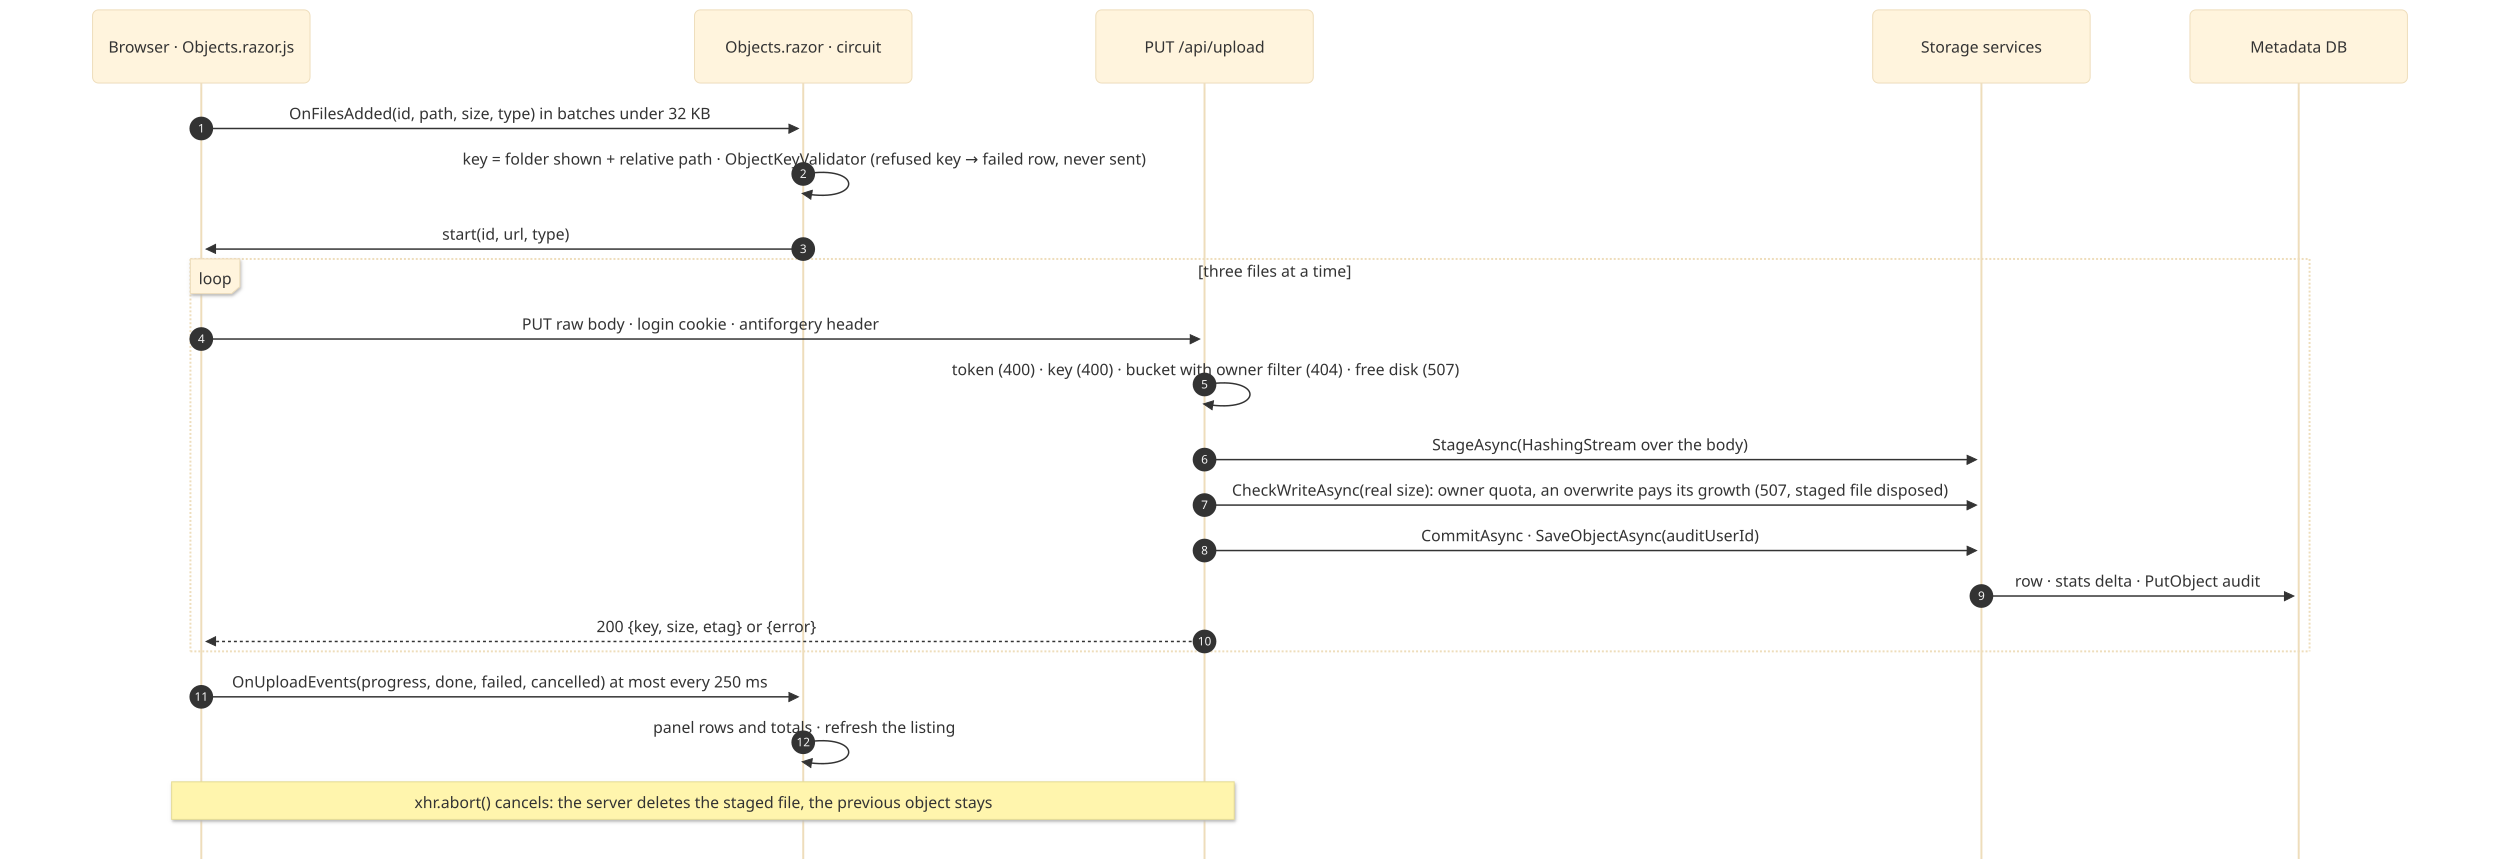
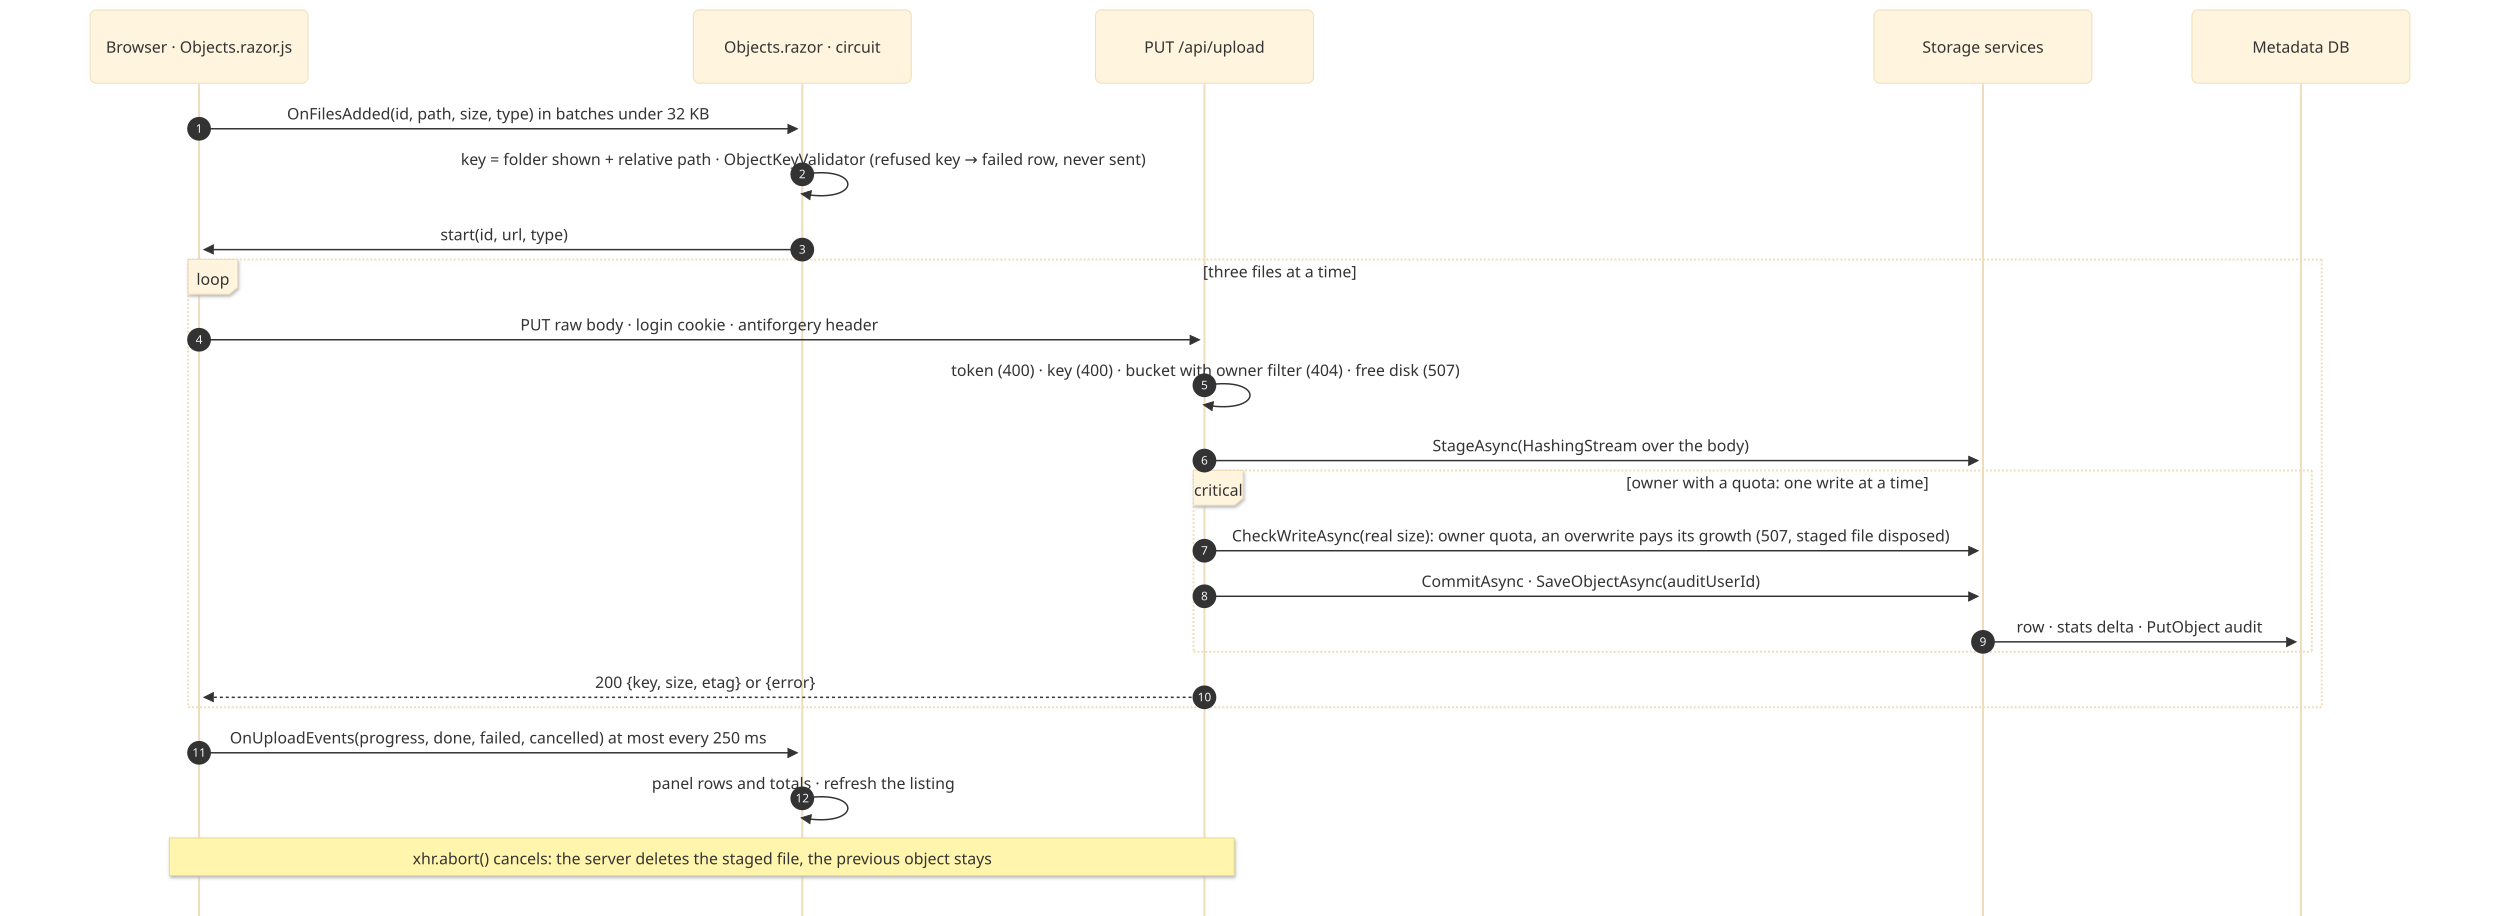
- <svg xmlns="http://www.w3.org/2000/svg" id="my-svg" width="2442" height="839" viewBox="-50 -10 2442 869" role="graphics-document document" aria-roledescription="sequence" style="background-color: white;">
+ <svg xmlns="http://www.w3.org/2000/svg" id="my-svg" width="2442" height="894" viewBox="-50 -10 2442 924" role="graphics-document document" aria-roledescription="sequence" style="background-color: white;">
  <g>
    <line id="actor4" x1="2232" y1="74" x2="2232" y2="2000" class="actor-line 200" stroke-width="0.5px" stroke="#999" name="DB" data-et="life-line" data-id="DB" />
    <g id="root-4" data-look="neo" data-et="participant" data-type="participant" data-id="DB">
      <rect x="2122" y="0" fill="#eaeaea" stroke="#666" width="220" height="74" name="DB" rx="6" ry="6" class="actor actor-top" data-look="neo" filter="url(#my-svg-drop-shadow)" />
      <text x="2232" y="37" dominant-baseline="central" alignment-baseline="central" class="actor actor-box" style="text-anchor: middle; font-size: 16px; font-weight: 400; font-family: system-ui, sans-serif;">
        <tspan x="2232" dy="0">Metadata DB</tspan>
      </text>
    </g>
  </g>
  <g>
    <line id="actor3" x1="1911" y1="74" x2="1911" y2="2000" class="actor-line 200" stroke-width="0.5px" stroke="#999" name="S" data-et="life-line" data-id="S" />
    <g id="root-3" data-look="neo" data-et="participant" data-type="participant" data-id="S">
      <rect x="1801" y="0" fill="#eaeaea" stroke="#666" width="220" height="74" name="S" rx="6" ry="6" class="actor actor-top" data-look="neo" filter="url(#my-svg-drop-shadow)" />
      <text x="1911" y="37" dominant-baseline="central" alignment-baseline="central" class="actor actor-box" style="text-anchor: middle; font-size: 16px; font-weight: 400; font-family: system-ui, sans-serif;">
        <tspan x="1911" dy="0">Storage services</tspan>
      </text>
    </g>
  </g>
  <g>
    <line id="actor2" x1="1125" y1="74" x2="1125" y2="2000" class="actor-line 200" stroke-width="0.5px" stroke="#999" name="U" data-et="life-line" data-id="U" />
    <g id="root-2" data-look="neo" data-et="participant" data-type="participant" data-id="U">
      <rect x="1015" y="0" fill="#eaeaea" stroke="#666" width="220" height="74" name="U" rx="6" ry="6" class="actor actor-top" data-look="neo" filter="url(#my-svg-drop-shadow)" />
      <text x="1125" y="37" dominant-baseline="central" alignment-baseline="central" class="actor actor-box" style="text-anchor: middle; font-size: 16px; font-weight: 400; font-family: system-ui, sans-serif;">
        <tspan x="1125" dy="0">PUT /api/upload</tspan>
      </text>
    </g>
  </g>
  <g>
    <line id="actor1" x1="719" y1="74" x2="719" y2="2000" class="actor-line 200" stroke-width="0.5px" stroke="#999" name="P" data-et="life-line" data-id="P" />
    <g id="root-1" data-look="neo" data-et="participant" data-type="participant" data-id="P">
      <rect x="609" y="0" fill="#eaeaea" stroke="#666" width="220" height="74" name="P" rx="6" ry="6" class="actor actor-top" data-look="neo" filter="url(#my-svg-drop-shadow)" />
      <text x="719" y="37" dominant-baseline="central" alignment-baseline="central" class="actor actor-box" style="text-anchor: middle; font-size: 16px; font-weight: 400; font-family: system-ui, sans-serif;">
        <tspan x="719" dy="0">Objects.razor · circuit</tspan>
      </text>
    </g>
  </g>
  <g>
    <line id="actor0" x1="110" y1="74" x2="110" y2="2000" class="actor-line 200" stroke-width="0.5px" stroke="#999" name="B" data-et="life-line" data-id="B" />
    <g id="root-0" data-look="neo" data-et="participant" data-type="participant" data-id="B">
      <rect x="0" y="0" fill="#eaeaea" stroke="#666" width="220" height="74" name="B" rx="6" ry="6" class="actor actor-top" data-look="neo" filter="url(#my-svg-drop-shadow)" />
      <text x="110" y="37" dominant-baseline="central" alignment-baseline="central" class="actor actor-box" style="text-anchor: middle; font-size: 16px; font-weight: 400; font-family: system-ui, sans-serif;">
        <tspan x="110" dy="0">Browser · Objects.razor.js</tspan>
      </text>
    </g>
  </g>
  <style>#my-svg{font-size:16px;fill:#333;}@keyframes edge-animation-frame{from{stroke-dashoffset:0;}}@keyframes dash{to{stroke-dashoffset:0;}}#my-svg .edge-animation-slow{stroke-dasharray:9,5!important;stroke-dashoffset:900;animation:dash 50s linear infinite;stroke-linecap:round;}#my-svg .edge-animation-fast{stroke-dasharray:9,5!important;stroke-dashoffset:900;animation:dash 20s linear infinite;stroke-linecap:round;}#my-svg .error-icon{fill:hsl(220.588, 100%, 98.333%);}#my-svg .error-text{fill:rgb(8.5, 5.75, 0);stroke:rgb(8.5, 5.75, 0);}#my-svg .edge-thickness-normal{stroke-width:1px;}#my-svg .edge-thickness-thick{stroke-width:3.5px;}#my-svg .edge-pattern-solid{stroke-dasharray:0;}#my-svg .edge-thickness-invisible{stroke-width:0;fill:none;}#my-svg .edge-pattern-dashed{stroke-dasharray:3;}#my-svg .edge-pattern-dotted{stroke-dasharray:2;}#my-svg .marker{fill:#0b0b0b;stroke:#0b0b0b;}#my-svg .marker.cross{stroke:#0b0b0b;}#my-svg svg{font-size:16px;}#my-svg p{margin:0;}#my-svg .actor{stroke:hsl(40.588, 60%, 83.333%);fill:#fff4dd;stroke-width:1;}#my-svg rect.actor.outer-path[data-look="neo"]{filter:drop-shadow( 1px 2px 2px rgba(185,185,185,1));}#my-svg rect.note[data-look="neo"]{stroke:hsl(52.683, 60%, 73.922%);fill:#fff5ad;filter:drop-shadow( 1px 2px 2px rgba(185,185,185,1));}#my-svg text.actor&gt;tspan{fill:#333;stroke:none;}#my-svg .actor-line{stroke:hsl(40.588, 60%, 83.333%);}#my-svg .innerArc{stroke-width:1.5;stroke-dasharray:none;}#my-svg .messageLine0{stroke-width:1.5;stroke-dasharray:none;stroke:#333;}#my-svg .messageLine1{stroke-width:1.5;stroke-dasharray:2,2;stroke:#333;}#my-svg [id$="-arrowhead"] path{fill:#333;stroke:#333;}#my-svg .sequenceNumber{fill:#f4f4f4;}#my-svg [id$="-sequencenumber"]{fill:#333;}#my-svg [id$="-crosshead"] path{fill:#333;stroke:#333;}#my-svg .messageText{fill:#333;stroke:none;}#my-svg .labelBox{stroke:hsl(40.588, 60%, 83.333%);fill:#fff4dd;filter:drop-shadow( 1px 2px 2px rgba(185,185,185,1));}#my-svg .labelText,#my-svg .labelText&gt;tspan{fill:#333;stroke:none;}#my-svg .loopText,#my-svg .loopText&gt;tspan{fill:#333;stroke:none;}#my-svg .sectionTitle,#my-svg .sectionTitle&gt;tspan{fill:#333;stroke:none;}#my-svg .loopLine{stroke-width:2px;stroke-dasharray:2,2;stroke:hsl(40.588, 60%, 83.333%);fill:hsl(40.588, 60%, 83.333%);}#my-svg .note{stroke:hsl(52.683, 60%, 73.922%);fill:#fff5ad;}#my-svg .noteText,#my-svg .noteText&gt;tspan{fill:#333;stroke:none;}#my-svg .activation0{fill:hsl(-79.412, 100%, 93.333%);stroke:hsl(-79.412, 100%, 83.333%);}#my-svg .activation1{fill:hsl(-79.412, 100%, 93.333%);stroke:hsl(-79.412, 100%, 83.333%);}#my-svg .activation2{fill:hsl(-79.412, 100%, 93.333%);stroke:hsl(-79.412, 100%, 83.333%);}#my-svg .actorPopupMenu{position:absolute;}#my-svg .actorPopupMenuPanel{position:absolute;fill:#fff4dd;box-shadow:0px 8px 16px 0px rgba(0,0,0,0.2);filter:drop-shadow(3px 5px 2px rgb(0 0 0 / 0.4));}#my-svg .actor-man circle,#my-svg line{fill:#fff4dd;stroke-width:2px;}#my-svg g rect.rect{filter:drop-shadow( 1px 2px 2px rgba(185,185,185,1));stroke:hsl(40.588, 60%, 83.333%);}#my-svg .node .neo-node{stroke:hsl(40.588, 60%, 83.333%);}#my-svg [data-look="neo"].node rect,#my-svg [data-look="neo"].cluster rect,#my-svg [data-look="neo"].node polygon{stroke:url(#my-svg-gradient);filter:drop-shadow( 1px 2px 2px rgba(185,185,185,1));}#my-svg [data-look="neo"].swimlane.cluster rect{filter:none;}#my-svg [data-look="neo"].node path{stroke:url(#my-svg-gradient);stroke-width:1px;}#my-svg [data-look="neo"].node .outer-path{filter:drop-shadow( 1px 2px 2px rgba(185,185,185,1));}#my-svg [data-look="neo"].node .neo-line path{stroke:hsl(40.588, 60%, 83.333%);filter:none;}#my-svg [data-look="neo"].node circle{stroke:url(#my-svg-gradient);filter:drop-shadow( 1px 2px 2px rgba(185,185,185,1));}#my-svg [data-look="neo"].node circle .state-start{fill:#000000;}#my-svg [data-look="neo"].icon-shape .icon{fill:url(#my-svg-gradient);filter:drop-shadow( 1px 2px 2px rgba(185,185,185,1));}#my-svg [data-look="neo"].icon-shape .icon-neo path{stroke:url(#my-svg-gradient);filter:drop-shadow( 1px 2px 2px rgba(185,185,185,1));}#my-svg :root{--mermaid-font-family:system-ui,sans-serif;}</style>
  <g />
  <defs>
    <symbol id="my-svg-computer" width="24" height="24">
      <path transform="scale(.5)" d="M2 2v13h20v-13h-20zm18 11h-16v-9h16v9zm-10.228 6l.466-1h3.524l.467 1h-4.457zm14.228 3h-24l2-6h2.104l-1.33 4h18.45l-1.297-4h2.073l2 6zm-5-10h-14v-7h14v7z" />
    </symbol>
  </defs>
  <defs>
    <symbol id="my-svg-database" fill-rule="evenodd" clip-rule="evenodd">
      <path transform="scale(.5)" d="M12.258.001l.256.004.255.005.253.008.251.01.249.012.247.015.246.016.242.019.241.02.239.023.236.024.233.027.231.028.229.031.225.032.223.034.22.036.217.038.214.04.211.041.208.043.205.045.201.046.198.048.194.05.191.051.187.053.183.054.18.056.175.057.172.059.168.06.163.061.16.063.155.064.15.066.074.033.073.033.071.034.07.034.069.035.068.035.067.035.066.035.064.036.064.036.062.036.06.036.06.037.058.037.058.037.055.038.055.038.053.038.052.038.051.039.05.039.048.039.047.039.045.04.044.04.043.04.041.04.04.041.039.041.037.041.036.041.034.041.033.042.032.042.03.042.029.042.027.042.026.043.024.043.023.043.021.043.02.043.018.044.017.043.015.044.013.044.012.044.011.045.009.044.007.045.006.045.004.045.002.045.001.045v17l-.001.045-.002.045-.004.045-.006.045-.007.045-.009.044-.011.045-.012.044-.013.044-.015.044-.017.043-.018.044-.02.043-.021.043-.023.043-.024.043-.026.043-.027.042-.029.042-.03.042-.032.042-.033.042-.034.041-.036.041-.037.041-.039.041-.04.041-.041.04-.043.04-.044.04-.045.04-.047.039-.048.039-.05.039-.051.039-.052.038-.053.038-.055.038-.055.038-.058.037-.058.037-.06.037-.06.036-.062.036-.064.036-.064.036-.066.035-.067.035-.068.035-.069.035-.07.034-.071.034-.073.033-.074.033-.15.066-.155.064-.16.063-.163.061-.168.06-.172.059-.175.057-.18.056-.183.054-.187.053-.191.051-.194.05-.198.048-.201.046-.205.045-.208.043-.211.041-.214.04-.217.038-.22.036-.223.034-.225.032-.229.031-.231.028-.233.027-.236.024-.239.023-.241.02-.242.019-.246.016-.247.015-.249.012-.251.01-.253.008-.255.005-.256.004-.258.001-.258-.001-.256-.004-.255-.005-.253-.008-.251-.01-.249-.012-.247-.015-.245-.016-.243-.019-.241-.02-.238-.023-.236-.024-.234-.027-.231-.028-.228-.031-.226-.032-.223-.034-.22-.036-.217-.038-.214-.04-.211-.041-.208-.043-.204-.045-.201-.046-.198-.048-.195-.05-.19-.051-.187-.053-.184-.054-.179-.056-.176-.057-.172-.059-.167-.06-.164-.061-.159-.063-.155-.064-.151-.066-.074-.033-.072-.033-.072-.034-.07-.034-.069-.035-.068-.035-.067-.035-.066-.035-.064-.036-.063-.036-.062-.036-.061-.036-.06-.037-.058-.037-.057-.037-.056-.038-.055-.038-.053-.038-.052-.038-.051-.039-.049-.039-.049-.039-.046-.039-.046-.04-.044-.04-.043-.04-.041-.04-.04-.041-.039-.041-.037-.041-.036-.041-.034-.041-.033-.042-.032-.042-.03-.042-.029-.042-.027-.042-.026-.043-.024-.043-.023-.043-.021-.043-.02-.043-.018-.044-.017-.043-.015-.044-.013-.044-.012-.044-.011-.045-.009-.044-.007-.045-.006-.045-.004-.045-.002-.045-.001-.045v-17l.001-.045.002-.045.004-.045.006-.045.007-.045.009-.044.011-.045.012-.044.013-.044.015-.044.017-.043.018-.044.02-.043.021-.043.023-.043.024-.043.026-.043.027-.042.029-.042.03-.042.032-.042.033-.042.034-.041.036-.041.037-.041.039-.041.04-.041.041-.04.043-.04.044-.04.046-.04.046-.039.049-.039.049-.039.051-.039.052-.038.053-.038.055-.038.056-.038.057-.037.058-.037.06-.037.061-.036.062-.036.063-.036.064-.036.066-.035.067-.035.068-.035.069-.035.07-.034.072-.034.072-.033.074-.033.151-.066.155-.064.159-.063.164-.061.167-.06.172-.059.176-.057.179-.056.184-.054.187-.053.19-.051.195-.05.198-.048.201-.046.204-.045.208-.043.211-.041.214-.04.217-.038.22-.036.223-.034.226-.032.228-.031.231-.028.234-.027.236-.024.238-.023.241-.02.243-.019.245-.016.247-.015.249-.012.251-.01.253-.008.255-.005.256-.004.258-.001.258.001zm-9.258 20.499v.01l.001.021.003.021.004.022.005.021.006.022.007.022.009.023.01.022.011.023.012.023.013.023.015.023.016.024.017.023.018.024.019.024.021.024.022.025.023.024.024.025.052.049.056.05.061.051.066.051.07.051.075.051.079.052.084.052.088.052.092.052.097.052.102.051.105.052.11.052.114.051.119.051.123.051.127.05.131.05.135.05.139.048.144.049.147.047.152.047.155.047.16.045.163.045.167.043.171.043.176.041.178.041.183.039.187.039.19.037.194.035.197.035.202.033.204.031.209.03.212.029.216.027.219.025.222.024.226.021.23.02.233.018.236.016.24.015.243.012.246.01.249.008.253.005.256.004.259.001.26-.001.257-.004.254-.005.25-.008.247-.011.244-.012.241-.014.237-.016.233-.018.231-.021.226-.021.224-.024.22-.026.216-.027.212-.028.21-.031.205-.031.202-.034.198-.034.194-.036.191-.037.187-.039.183-.04.179-.04.175-.042.172-.043.168-.044.163-.045.16-.046.155-.046.152-.047.148-.048.143-.049.139-.049.136-.05.131-.05.126-.05.123-.051.118-.052.114-.051.11-.052.106-.052.101-.052.096-.052.092-.052.088-.053.083-.051.079-.052.074-.052.07-.051.065-.051.06-.051.056-.05.051-.05.023-.024.023-.025.021-.024.02-.024.019-.024.018-.024.017-.024.015-.023.014-.024.013-.023.012-.023.01-.023.01-.022.008-.022.006-.022.006-.022.004-.022.004-.021.001-.021.001-.021v-4.127l-.077.055-.08.053-.083.054-.085.053-.087.052-.09.052-.093.051-.095.05-.097.05-.1.049-.102.049-.105.048-.106.047-.109.047-.111.046-.114.045-.115.045-.118.044-.12.043-.122.042-.124.042-.126.041-.128.04-.13.04-.132.038-.134.038-.135.037-.138.037-.139.035-.142.035-.143.034-.144.033-.147.032-.148.031-.15.03-.151.03-.153.029-.154.027-.156.027-.158.026-.159.025-.161.024-.162.023-.163.022-.165.021-.166.02-.167.019-.169.018-.169.017-.171.016-.173.015-.173.014-.175.013-.175.012-.177.011-.178.01-.179.008-.179.008-.181.006-.182.005-.182.004-.184.003-.184.002h-.37l-.184-.002-.184-.003-.182-.004-.182-.005-.181-.006-.179-.008-.179-.008-.178-.01-.176-.011-.176-.012-.175-.013-.173-.014-.172-.015-.171-.016-.17-.017-.169-.018-.167-.019-.166-.02-.165-.021-.163-.022-.162-.023-.161-.024-.159-.025-.157-.026-.156-.027-.155-.027-.153-.029-.151-.03-.15-.03-.148-.031-.146-.032-.145-.033-.143-.034-.141-.035-.14-.035-.137-.037-.136-.037-.134-.038-.132-.038-.13-.04-.128-.04-.126-.041-.124-.042-.122-.042-.12-.044-.117-.043-.116-.045-.113-.045-.112-.046-.109-.047-.106-.047-.105-.048-.102-.049-.1-.049-.097-.05-.095-.05-.093-.052-.09-.051-.087-.052-.085-.053-.083-.054-.08-.054-.077-.054v4.127zm0-5.654v.011l.001.021.003.021.004.021.005.022.006.022.007.022.009.022.01.022.011.023.012.023.013.023.015.024.016.023.017.024.018.024.019.024.021.024.022.024.023.025.024.024.052.05.056.05.061.05.066.051.07.051.075.052.079.051.084.052.088.052.092.052.097.052.102.052.105.052.11.051.114.051.119.052.123.05.127.051.131.05.135.049.139.049.144.048.147.048.152.047.155.046.16.045.163.045.167.044.171.042.176.042.178.04.183.04.187.038.19.037.194.036.197.034.202.033.204.032.209.03.212.028.216.027.219.025.222.024.226.022.23.02.233.018.236.016.24.014.243.012.246.01.249.008.253.006.256.003.259.001.26-.001.257-.003.254-.006.25-.008.247-.01.244-.012.241-.015.237-.016.233-.018.231-.02.226-.022.224-.024.22-.025.216-.027.212-.029.21-.03.205-.032.202-.033.198-.035.194-.036.191-.037.187-.039.183-.039.179-.041.175-.042.172-.043.168-.044.163-.045.16-.045.155-.047.152-.047.148-.048.143-.048.139-.05.136-.049.131-.05.126-.051.123-.051.118-.051.114-.052.11-.052.106-.052.101-.052.096-.052.092-.052.088-.052.083-.052.079-.052.074-.051.07-.052.065-.051.06-.05.056-.051.051-.049.023-.025.023-.024.021-.025.02-.024.019-.024.018-.024.017-.024.015-.023.014-.023.013-.024.012-.022.01-.023.01-.023.008-.022.006-.022.006-.022.004-.021.004-.022.001-.021.001-.021v-4.139l-.077.054-.08.054-.083.054-.085.052-.087.053-.09.051-.093.051-.095.051-.097.05-.1.049-.102.049-.105.048-.106.047-.109.047-.111.046-.114.045-.115.044-.118.044-.12.044-.122.042-.124.042-.126.041-.128.04-.13.039-.132.039-.134.038-.135.037-.138.036-.139.036-.142.035-.143.033-.144.033-.147.033-.148.031-.15.03-.151.03-.153.028-.154.028-.156.027-.158.026-.159.025-.161.024-.162.023-.163.022-.165.021-.166.02-.167.019-.169.018-.169.017-.171.016-.173.015-.173.014-.175.013-.175.012-.177.011-.178.009-.179.009-.179.007-.181.007-.182.005-.182.004-.184.003-.184.002h-.37l-.184-.002-.184-.003-.182-.004-.182-.005-.181-.007-.179-.007-.179-.009-.178-.009-.176-.011-.176-.012-.175-.013-.173-.014-.172-.015-.171-.016-.17-.017-.169-.018-.167-.019-.166-.02-.165-.021-.163-.022-.162-.023-.161-.024-.159-.025-.157-.026-.156-.027-.155-.028-.153-.028-.151-.03-.15-.03-.148-.031-.146-.033-.145-.033-.143-.033-.141-.035-.14-.036-.137-.036-.136-.037-.134-.038-.132-.039-.13-.039-.128-.04-.126-.041-.124-.042-.122-.043-.12-.043-.117-.044-.116-.044-.113-.046-.112-.046-.109-.046-.106-.047-.105-.048-.102-.049-.1-.049-.097-.05-.095-.051-.093-.051-.09-.051-.087-.053-.085-.052-.083-.054-.08-.054-.077-.054v4.139zm0-5.666v.011l.001.02.003.022.004.021.005.022.006.021.007.022.009.023.01.022.011.023.012.023.013.023.015.023.016.024.017.024.018.023.019.024.021.025.022.024.023.024.024.025.052.05.056.05.061.05.066.051.07.051.075.052.079.051.084.052.088.052.092.052.097.052.102.052.105.051.11.052.114.051.119.051.123.051.127.05.131.05.135.05.139.049.144.048.147.048.152.047.155.046.16.045.163.045.167.043.171.043.176.042.178.04.183.04.187.038.19.037.194.036.197.034.202.033.204.032.209.03.212.028.216.027.219.025.222.024.226.021.23.02.233.018.236.017.24.014.243.012.246.01.249.008.253.006.256.003.259.001.26-.001.257-.003.254-.006.25-.008.247-.01.244-.013.241-.014.237-.016.233-.018.231-.02.226-.022.224-.024.22-.025.216-.027.212-.029.21-.03.205-.032.202-.033.198-.035.194-.036.191-.037.187-.039.183-.039.179-.041.175-.042.172-.043.168-.044.163-.045.16-.045.155-.047.152-.047.148-.048.143-.049.139-.049.136-.049.131-.051.126-.05.123-.051.118-.052.114-.051.11-.052.106-.052.101-.052.096-.052.092-.052.088-.052.083-.052.079-.052.074-.052.07-.051.065-.051.06-.051.056-.05.051-.049.023-.025.023-.025.021-.024.02-.024.019-.024.018-.024.017-.024.015-.023.014-.024.013-.023.012-.023.01-.022.01-.023.008-.022.006-.022.006-.022.004-.022.004-.021.001-.021.001-.021v-4.153l-.077.054-.08.054-.083.053-.085.053-.087.053-.09.051-.093.051-.095.051-.097.05-.1.049-.102.048-.105.048-.106.048-.109.046-.111.046-.114.046-.115.044-.118.044-.12.043-.122.043-.124.042-.126.041-.128.04-.13.039-.132.039-.134.038-.135.037-.138.036-.139.036-.142.034-.143.034-.144.033-.147.032-.148.032-.15.03-.151.03-.153.028-.154.028-.156.027-.158.026-.159.024-.161.024-.162.023-.163.023-.165.021-.166.02-.167.019-.169.018-.169.017-.171.016-.173.015-.173.014-.175.013-.175.012-.177.01-.178.01-.179.009-.179.007-.181.006-.182.006-.182.004-.184.003-.184.001-.185.001-.185-.001-.184-.001-.184-.003-.182-.004-.182-.006-.181-.006-.179-.007-.179-.009-.178-.01-.176-.01-.176-.012-.175-.013-.173-.014-.172-.015-.171-.016-.17-.017-.169-.018-.167-.019-.166-.02-.165-.021-.163-.023-.162-.023-.161-.024-.159-.024-.157-.026-.156-.027-.155-.028-.153-.028-.151-.03-.15-.03-.148-.032-.146-.032-.145-.033-.143-.034-.141-.034-.14-.036-.137-.036-.136-.037-.134-.038-.132-.039-.13-.039-.128-.041-.126-.041-.124-.041-.122-.043-.12-.043-.117-.044-.116-.044-.113-.046-.112-.046-.109-.046-.106-.048-.105-.048-.102-.048-.1-.05-.097-.049-.095-.051-.093-.051-.09-.052-.087-.052-.085-.053-.083-.053-.08-.054-.077-.054v4.153zm8.74-8.179l-.257.004-.254.005-.25.008-.247.011-.244.012-.241.014-.237.016-.233.018-.231.021-.226.022-.224.023-.22.026-.216.027-.212.028-.21.031-.205.032-.202.033-.198.034-.194.036-.191.038-.187.038-.183.04-.179.041-.175.042-.172.043-.168.043-.163.045-.16.046-.155.046-.152.048-.148.048-.143.048-.139.049-.136.05-.131.05-.126.051-.123.051-.118.051-.114.052-.11.052-.106.052-.101.052-.096.052-.092.052-.088.052-.083.052-.079.052-.074.051-.07.052-.065.051-.06.05-.056.05-.051.05-.023.025-.023.024-.021.024-.02.025-.019.024-.018.024-.017.023-.015.024-.014.023-.013.023-.012.023-.01.023-.01.022-.008.022-.006.023-.006.021-.004.022-.004.021-.001.021-.001.021.001.021.001.021.004.021.004.022.006.021.006.023.008.022.01.022.01.023.012.023.013.023.014.023.015.024.017.023.018.024.019.024.02.025.021.024.023.024.023.025.051.05.056.05.06.05.065.051.07.052.074.051.079.052.083.052.088.052.092.052.096.052.101.052.106.052.11.052.114.052.118.051.123.051.126.051.131.05.136.05.139.049.143.048.148.048.152.048.155.046.16.046.163.045.168.043.172.043.175.042.179.041.183.04.187.038.191.038.194.036.198.034.202.033.205.032.21.031.212.028.216.027.22.026.224.023.226.022.231.021.233.018.237.016.241.014.244.012.247.011.25.008.254.005.257.004.26.001.26-.001.257-.004.254-.005.25-.008.247-.011.244-.012.241-.014.237-.016.233-.018.231-.021.226-.022.224-.023.22-.026.216-.027.212-.028.21-.031.205-.032.202-.033.198-.034.194-.036.191-.038.187-.038.183-.04.179-.041.175-.042.172-.043.168-.043.163-.045.16-.046.155-.046.152-.048.148-.048.143-.048.139-.049.136-.05.131-.05.126-.051.123-.051.118-.051.114-.052.11-.052.106-.052.101-.052.096-.052.092-.052.088-.052.083-.052.079-.052.074-.051.07-.052.065-.051.06-.05.056-.05.051-.05.023-.025.023-.024.021-.024.02-.025.019-.024.018-.024.017-.023.015-.024.014-.023.013-.023.012-.023.01-.023.01-.022.008-.022.006-.023.006-.021.004-.022.004-.021.001-.021.001-.021-.001-.021-.001-.021-.004-.021-.004-.022-.006-.021-.006-.023-.008-.022-.01-.022-.01-.023-.012-.023-.013-.023-.014-.023-.015-.024-.017-.023-.018-.024-.019-.024-.02-.025-.021-.024-.023-.024-.023-.025-.051-.05-.056-.05-.06-.05-.065-.051-.07-.052-.074-.051-.079-.052-.083-.052-.088-.052-.092-.052-.096-.052-.101-.052-.106-.052-.11-.052-.114-.052-.118-.051-.123-.051-.126-.051-.131-.05-.136-.05-.139-.049-.143-.048-.148-.048-.152-.048-.155-.046-.16-.046-.163-.045-.168-.043-.172-.043-.175-.042-.179-.041-.183-.04-.187-.038-.191-.038-.194-.036-.198-.034-.202-.033-.205-.032-.21-.031-.212-.028-.216-.027-.22-.026-.224-.023-.226-.022-.231-.021-.233-.018-.237-.016-.241-.014-.244-.012-.247-.011-.25-.008-.254-.005-.257-.004-.26-.001-.26.001z" />
    </symbol>
  </defs>
  <defs>
    <symbol id="my-svg-clock" width="24" height="24">
      <path transform="scale(.5)" d="M12 2c5.514 0 10 4.486 10 10s-4.486 10-10 10-10-4.486-10-10 4.486-10 10-10zm0-2c-6.627 0-12 5.373-12 12s5.373 12 12 12 12-5.373 12-12-5.373-12-12-12zm5.848 12.459c.202.038.202.333.001.372-1.907.361-6.045 1.111-6.547 1.111-.719 0-1.301-.582-1.301-1.301 0-.512.77-5.447 1.125-7.445.034-.192.312-.181.343.014l.985 6.238 5.394 1.011z" />
    </symbol>
  </defs>
  <defs>
    <marker id="my-svg-arrowhead" refX="7.9" refY="5" markerUnits="userSpaceOnUse" markerWidth="12" markerHeight="12" orient="auto-start-reverse">
      <path d="M -1 0 L 10 5 L 0 10 z" />
    </marker>
  </defs>
  <defs>
    <marker id="my-svg-crosshead" markerWidth="15" markerHeight="8" orient="auto" refX="4" refY="4.5">
      <path fill="none" stroke="#000000" stroke-width="1pt" d="M 1,2 L 6,7 M 6,2 L 1,7" style="stroke-dasharray: 0, 0;" />
    </marker>
  </defs>
  <defs>
    <marker id="my-svg-filled-head" refX="15.5" refY="7" markerWidth="20" markerHeight="28" orient="auto">
      <path d="M 18,7 L9,13 L14,7 L9,1 Z" />
    </marker>
  </defs>
  <defs>
    <marker id="my-svg-sequencenumber" refX="15" refY="15" markerWidth="60" markerHeight="40" orient="auto">
      <circle cx="15" cy="15" r="6" />
    </marker>
  </defs>
  <defs>
    <marker id="my-svg-solidTopArrowHead" refX="7.9" refY="7.25" markerUnits="userSpaceOnUse" markerWidth="12" markerHeight="12" orient="auto-start-reverse">
      <path d="M 0 0 L 10 8 L 0 8 z" />
    </marker>
  </defs>
  <defs>
    <marker id="my-svg-solidBottomArrowHead" refX="7.9" refY="0.75" markerUnits="userSpaceOnUse" markerWidth="12" markerHeight="12" orient="auto-start-reverse">
      <path d="M 0 0 L 10 0 L 0 8 z" />
    </marker>
  </defs>
  <defs>
    <marker id="my-svg-stickTopArrowHead" refX="7.5" refY="7" markerUnits="userSpaceOnUse" markerWidth="12" markerHeight="12" orient="auto-start-reverse">
      <path d="M 0 0 L 7 7" stroke="black" stroke-width="1.5" fill="none" />
    </marker>
  </defs>
  <defs>
    <marker id="my-svg-stickBottomArrowHead" refX="7.5" refY="0" markerUnits="userSpaceOnUse" markerWidth="12" markerHeight="12" orient="auto-start-reverse">
      <path d="M 0 7 L 7 0" stroke="black" stroke-width="1.5" fill="none" />
    </marker>
  </defs>
  <defs>
    <filter id="my-svg-drop-shadow" height="130%" width="130%">
      <feDropShadow dx="4" dy="4" stdDeviation="0" flood-opacity="0.06" flood-color="#FFFFFF" />
    </filter>
  </defs>
  <g data-et="control-structure" data-id="i12">
-     <line x1="99" y1="252" x2="2243" y2="252" class="loopLine" />
-     <line x1="2243" y1="252" x2="2243" y2="649" class="loopLine" />
-     <line x1="99" y1="649" x2="2243" y2="649" class="loopLine" />
-     <line x1="99" y1="252" x2="99" y2="649" class="loopLine" />
+     <line x1="1114" y1="465" x2="2243" y2="465" class="loopLine" />
+     <line x1="2243" y1="465" x2="2243" y2="648" class="loopLine" />
+     <line x1="1114" y1="648" x2="2243" y2="648" class="loopLine" />
+     <line x1="1114" y1="465" x2="1114" y2="648" class="loopLine" />
+     <polygon points="1114,465 1164,465 1164,493 1155.6,500 1114,500" class="labelBox" />
+     <text x="1139" y="485" text-anchor="middle" dominant-baseline="middle" alignment-baseline="middle" class="labelText" style="font-family: system-ui, sans-serif; font-size: 16px; font-weight: 400;">critical</text>
+     <text x="1703.5" y="483" text-anchor="middle" class="loopText" style="font-family: system-ui, sans-serif; font-size: 16px; font-weight: 400;">
+       <tspan x="1703.5">[owner with a quota: one write at a time]</tspan>
+     </text>
+   </g>
+   <g data-et="control-structure" data-id="i14">
+     <line x1="99" y1="252" x2="2253" y2="252" class="loopLine" />
+     <line x1="2253" y1="252" x2="2253" y2="704" class="loopLine" />
+     <line x1="99" y1="704" x2="2253" y2="704" class="loopLine" />
+     <line x1="99" y1="252" x2="99" y2="704" class="loopLine" />
    <polygon points="99,252 149,252 149,280 140.6,287 99,287" class="labelBox" />
    <text x="124" y="272" text-anchor="middle" dominant-baseline="middle" alignment-baseline="middle" class="labelText" style="font-family: system-ui, sans-serif; font-size: 16px; font-weight: 400;">loop</text>
-     <text x="1196" y="270" text-anchor="middle" class="loopText" style="font-family: system-ui, sans-serif; font-size: 16px; font-weight: 400;">
-       <tspan x="1196">[three files at a time]</tspan>
+     <text x="1201" y="270" text-anchor="middle" class="loopText" style="font-family: system-ui, sans-serif; font-size: 16px; font-weight: 400;">
+       <tspan x="1201">[three files at a time]</tspan>
    </text>
  </g>
-   <g data-et="note" data-id="i15">
-     <rect x="80" y="781" fill="#EDF2AE" stroke="#666" width="1075" height="38" class="note" data-look="neo" />
-     <text x="618" y="786" text-anchor="middle" dominant-baseline="middle" alignment-baseline="middle" class="noteText" dy="1em" style="font-family: system-ui, sans-serif; font-size: 16px; font-weight: 400;">
+   <g data-et="note" data-id="i17">
+     <rect x="80" y="836" fill="#EDF2AE" stroke="#666" width="1075" height="38" class="note" data-look="neo" />
+     <text x="618" y="841" text-anchor="middle" dominant-baseline="middle" alignment-baseline="middle" class="noteText" dy="1em" style="font-family: system-ui, sans-serif; font-size: 16px; font-weight: 400;">
      <tspan x="618">xhr.abort() cancels: the server deletes the staged file, the previous object stays</tspan>
    </text>
  </g>
  <text x="412" y="89" text-anchor="middle" dominant-baseline="middle" alignment-baseline="middle" class="messageText" dy="1em" style="font-family: system-ui, sans-serif; font-size: 16px; font-weight: 400;">OnFilesAdded(id, path, size, type) in batches under 32 KB</text>
  <line x1="117" y1="120" x2="712" y2="120" class="messageLine0" data-et="message" data-id="i1" data-from="B" data-to="P" stroke-width="2" stroke="none" marker-end="url(#my-svg-arrowhead)" style="fill: none;" />
  <line x1="110" y1="120" x2="110" y2="120" stroke-width="0" marker-start="url(#my-svg-sequencenumber)" />
  <text x="110" y="124" font-family="sans-serif" font-size="12px" text-anchor="middle" class="sequenceNumber">1</text>
  <text x="720" y="135" text-anchor="middle" dominant-baseline="middle" alignment-baseline="middle" class="messageText" dy="1em" style="font-family: system-ui, sans-serif; font-size: 16px; font-weight: 400;">key = folder shown + relative path · ObjectKeyValidator (refused key → failed row, never sent)</text>
  <path d="M 720,166 C 780,156 780,196 720,186" class="messageLine0" data-et="message" data-id="i2" data-from="P" data-to="P" stroke-width="2" stroke="none" marker-end="url(#my-svg-arrowhead)" x1="726" style="fill: none;" />
  <line x1="719" y1="166" x2="719" y2="166" stroke-width="0" marker-start="url(#my-svg-sequencenumber)" />
  <text x="719" y="170" font-family="sans-serif" font-size="12px" text-anchor="middle" class="sequenceNumber">2</text>
  <text x="418" y="211" text-anchor="middle" dominant-baseline="middle" alignment-baseline="middle" class="messageText" dy="1em" style="font-family: system-ui, sans-serif; font-size: 16px; font-weight: 400;">start(id, url, type)</text>
  <line x1="724" y1="242" x2="117" y2="242" class="messageLine0" data-et="message" data-id="i3" data-from="P" data-to="B" stroke-width="2" stroke="none" marker-end="url(#my-svg-arrowhead)" style="fill: none;" />
  <line x1="719" y1="242" x2="719" y2="242" stroke-width="0" marker-start="url(#my-svg-sequencenumber)" />
  <text x="719" y="246" font-family="sans-serif" font-size="12px" text-anchor="middle" class="sequenceNumber">3</text>
  <text x="615" y="302" text-anchor="middle" dominant-baseline="middle" alignment-baseline="middle" class="messageText" dy="1em" style="font-family: system-ui, sans-serif; font-size: 16px; font-weight: 400;">PUT raw body · login cookie · antiforgery header</text>
  <line x1="117" y1="333" x2="1118" y2="333" class="messageLine0" data-et="message" data-id="i5" data-from="B" data-to="U" stroke-width="2" stroke="none" marker-end="url(#my-svg-arrowhead)" style="fill: none;" />
  <line x1="110" y1="333" x2="110" y2="333" stroke-width="0" marker-start="url(#my-svg-sequencenumber)" />
  <text x="110" y="337" font-family="sans-serif" font-size="12px" text-anchor="middle" class="sequenceNumber">4</text>
  <text x="1126" y="348" text-anchor="middle" dominant-baseline="middle" alignment-baseline="middle" class="messageText" dy="1em" style="font-family: system-ui, sans-serif; font-size: 16px; font-weight: 400;">token (400) · key (400) · bucket with owner filter (404) · free disk (507)</text>
  <path d="M 1126,379 C 1186,369 1186,409 1126,399" class="messageLine0" data-et="message" data-id="i6" data-from="U" data-to="U" stroke-width="2" stroke="none" marker-end="url(#my-svg-arrowhead)" x1="1132" style="fill: none;" />
  <line x1="1125" y1="379" x2="1125" y2="379" stroke-width="0" marker-start="url(#my-svg-sequencenumber)" />
  <text x="1125" y="383" font-family="sans-serif" font-size="12px" text-anchor="middle" class="sequenceNumber">5</text>
  <text x="1515" y="424" text-anchor="middle" dominant-baseline="middle" alignment-baseline="middle" class="messageText" dy="1em" style="font-family: system-ui, sans-serif; font-size: 16px; font-weight: 400;">StageAsync(HashingStream over the body)</text>
  <line x1="1132" y1="455" x2="1904" y2="455" class="messageLine0" data-et="message" data-id="i7" data-from="U" data-to="S" stroke-width="2" stroke="none" marker-end="url(#my-svg-arrowhead)" style="fill: none;" />
  <line x1="1125" y1="455" x2="1125" y2="455" stroke-width="0" marker-start="url(#my-svg-sequencenumber)" />
  <text x="1125" y="459" font-family="sans-serif" font-size="12px" text-anchor="middle" class="sequenceNumber">6</text>
-   <text x="1515" y="470" text-anchor="middle" dominant-baseline="middle" alignment-baseline="middle" class="messageText" dy="1em" style="font-family: system-ui, sans-serif; font-size: 16px; font-weight: 400;">CheckWriteAsync(real size): owner quota, an overwrite pays its growth (507, staged file disposed)</text>
-   <line x1="1132" y1="501" x2="1904" y2="501" class="messageLine0" data-et="message" data-id="i8" data-from="U" data-to="S" stroke-width="2" stroke="none" marker-end="url(#my-svg-arrowhead)" style="fill: none;" />
-   <line x1="1125" y1="501" x2="1125" y2="501" stroke-width="0" marker-start="url(#my-svg-sequencenumber)" />
-   <text x="1125" y="505" font-family="sans-serif" font-size="12px" text-anchor="middle" class="sequenceNumber">7</text>
-   <text x="1515" y="516" text-anchor="middle" dominant-baseline="middle" alignment-baseline="middle" class="messageText" dy="1em" style="font-family: system-ui, sans-serif; font-size: 16px; font-weight: 400;">CommitAsync · SaveObjectAsync(auditUserId)</text>
-   <line x1="1132" y1="547" x2="1904" y2="547" class="messageLine0" data-et="message" data-id="i9" data-from="U" data-to="S" stroke-width="2" stroke="none" marker-end="url(#my-svg-arrowhead)" style="fill: none;" />
-   <line x1="1125" y1="547" x2="1125" y2="547" stroke-width="0" marker-start="url(#my-svg-sequencenumber)" />
-   <text x="1125" y="551" font-family="sans-serif" font-size="12px" text-anchor="middle" class="sequenceNumber">8</text>
-   <text x="2069" y="562" text-anchor="middle" dominant-baseline="middle" alignment-baseline="middle" class="messageText" dy="1em" style="font-family: system-ui, sans-serif; font-size: 16px; font-weight: 400;">row · stats delta · PutObject audit</text>
-   <line x1="1918" y1="593" x2="2225" y2="593" class="messageLine0" data-et="message" data-id="i10" data-from="S" data-to="DB" stroke-width="2" stroke="none" marker-end="url(#my-svg-arrowhead)" style="fill: none;" />
-   <line x1="1911" y1="593" x2="1911" y2="593" stroke-width="0" marker-start="url(#my-svg-sequencenumber)" />
-   <text x="1911" y="597" font-family="sans-serif" font-size="12px" text-anchor="middle" class="sequenceNumber">9</text>
-   <text x="621" y="608" text-anchor="middle" dominant-baseline="middle" alignment-baseline="middle" class="messageText" dy="1em" style="font-family: system-ui, sans-serif; font-size: 16px; font-weight: 400;">200 {key, size, etag} or {error}</text>
-   <line x1="1130" y1="639" x2="117" y2="639" class="messageLine1" data-et="message" data-id="i11" data-from="U" data-to="B" stroke-width="2" stroke="none" marker-end="url(#my-svg-arrowhead)" style="stroke-dasharray: 3, 3; fill: none;" />
-   <line x1="1125" y1="639" x2="1125" y2="639" stroke-width="0" marker-start="url(#my-svg-sequencenumber)" />
-   <text x="1125" y="643" font-family="sans-serif" font-size="12px" text-anchor="middle" class="sequenceNumber">10</text>
-   <text x="412" y="664" text-anchor="middle" dominant-baseline="middle" alignment-baseline="middle" class="messageText" dy="1em" style="font-family: system-ui, sans-serif; font-size: 16px; font-weight: 400;">OnUploadEvents(progress, done, failed, cancelled) at most every 250 ms</text>
-   <line x1="117" y1="695" x2="712" y2="695" class="messageLine0" data-et="message" data-id="i13" data-from="B" data-to="P" stroke-width="2" stroke="none" marker-end="url(#my-svg-arrowhead)" style="fill: none;" />
-   <line x1="110" y1="695" x2="110" y2="695" stroke-width="0" marker-start="url(#my-svg-sequencenumber)" />
-   <text x="110" y="699" font-family="sans-serif" font-size="12px" text-anchor="middle" class="sequenceNumber">11</text>
-   <text x="720" y="710" text-anchor="middle" dominant-baseline="middle" alignment-baseline="middle" class="messageText" dy="1em" style="font-family: system-ui, sans-serif; font-size: 16px; font-weight: 400;">panel rows and totals · refresh the listing</text>
-   <path d="M 720,741 C 780,731 780,771 720,761" class="messageLine0" data-et="message" data-id="i14" data-from="P" data-to="P" stroke-width="2" stroke="none" marker-end="url(#my-svg-arrowhead)" x1="726" style="fill: none;" />
-   <line x1="719" y1="741" x2="719" y2="741" stroke-width="0" marker-start="url(#my-svg-sequencenumber)" />
-   <text x="719" y="745" font-family="sans-serif" font-size="12px" text-anchor="middle" class="sequenceNumber">12</text>
+   <text x="1515" y="515" text-anchor="middle" dominant-baseline="middle" alignment-baseline="middle" class="messageText" dy="1em" style="font-family: system-ui, sans-serif; font-size: 16px; font-weight: 400;">CheckWriteAsync(real size): owner quota, an overwrite pays its growth (507, staged file disposed)</text>
+   <line x1="1132" y1="546" x2="1904" y2="546" class="messageLine0" data-et="message" data-id="i9" data-from="U" data-to="S" stroke-width="2" stroke="none" marker-end="url(#my-svg-arrowhead)" style="fill: none;" />
+   <line x1="1125" y1="546" x2="1125" y2="546" stroke-width="0" marker-start="url(#my-svg-sequencenumber)" />
+   <text x="1125" y="550" font-family="sans-serif" font-size="12px" text-anchor="middle" class="sequenceNumber">7</text>
+   <text x="1515" y="561" text-anchor="middle" dominant-baseline="middle" alignment-baseline="middle" class="messageText" dy="1em" style="font-family: system-ui, sans-serif; font-size: 16px; font-weight: 400;">CommitAsync · SaveObjectAsync(auditUserId)</text>
+   <line x1="1132" y1="592" x2="1904" y2="592" class="messageLine0" data-et="message" data-id="i10" data-from="U" data-to="S" stroke-width="2" stroke="none" marker-end="url(#my-svg-arrowhead)" style="fill: none;" />
+   <line x1="1125" y1="592" x2="1125" y2="592" stroke-width="0" marker-start="url(#my-svg-sequencenumber)" />
+   <text x="1125" y="596" font-family="sans-serif" font-size="12px" text-anchor="middle" class="sequenceNumber">8</text>
+   <text x="2069" y="607" text-anchor="middle" dominant-baseline="middle" alignment-baseline="middle" class="messageText" dy="1em" style="font-family: system-ui, sans-serif; font-size: 16px; font-weight: 400;">row · stats delta · PutObject audit</text>
+   <line x1="1918" y1="638" x2="2225" y2="638" class="messageLine0" data-et="message" data-id="i11" data-from="S" data-to="DB" stroke-width="2" stroke="none" marker-end="url(#my-svg-arrowhead)" style="fill: none;" />
+   <line x1="1911" y1="638" x2="1911" y2="638" stroke-width="0" marker-start="url(#my-svg-sequencenumber)" />
+   <text x="1911" y="642" font-family="sans-serif" font-size="12px" text-anchor="middle" class="sequenceNumber">9</text>
+   <text x="621" y="663" text-anchor="middle" dominant-baseline="middle" alignment-baseline="middle" class="messageText" dy="1em" style="font-family: system-ui, sans-serif; font-size: 16px; font-weight: 400;">200 {key, size, etag} or {error}</text>
+   <line x1="1130" y1="694" x2="117" y2="694" class="messageLine1" data-et="message" data-id="i13" data-from="U" data-to="B" stroke-width="2" stroke="none" marker-end="url(#my-svg-arrowhead)" style="stroke-dasharray: 3, 3; fill: none;" />
+   <line x1="1125" y1="694" x2="1125" y2="694" stroke-width="0" marker-start="url(#my-svg-sequencenumber)" />
+   <text x="1125" y="698" font-family="sans-serif" font-size="12px" text-anchor="middle" class="sequenceNumber">10</text>
+   <text x="412" y="719" text-anchor="middle" dominant-baseline="middle" alignment-baseline="middle" class="messageText" dy="1em" style="font-family: system-ui, sans-serif; font-size: 16px; font-weight: 400;">OnUploadEvents(progress, done, failed, cancelled) at most every 250 ms</text>
+   <line x1="117" y1="750" x2="712" y2="750" class="messageLine0" data-et="message" data-id="i15" data-from="B" data-to="P" stroke-width="2" stroke="none" marker-end="url(#my-svg-arrowhead)" style="fill: none;" />
+   <line x1="110" y1="750" x2="110" y2="750" stroke-width="0" marker-start="url(#my-svg-sequencenumber)" />
+   <text x="110" y="754" font-family="sans-serif" font-size="12px" text-anchor="middle" class="sequenceNumber">11</text>
+   <text x="720" y="765" text-anchor="middle" dominant-baseline="middle" alignment-baseline="middle" class="messageText" dy="1em" style="font-family: system-ui, sans-serif; font-size: 16px; font-weight: 400;">panel rows and totals · refresh the listing</text>
+   <path d="M 720,796 C 780,786 780,826 720,816" class="messageLine0" data-et="message" data-id="i16" data-from="P" data-to="P" stroke-width="2" stroke="none" marker-end="url(#my-svg-arrowhead)" x1="726" style="fill: none;" />
+   <line x1="719" y1="796" x2="719" y2="796" stroke-width="0" marker-start="url(#my-svg-sequencenumber)" />
+   <text x="719" y="800" font-family="sans-serif" font-size="12px" text-anchor="middle" class="sequenceNumber">12</text>
</svg>
